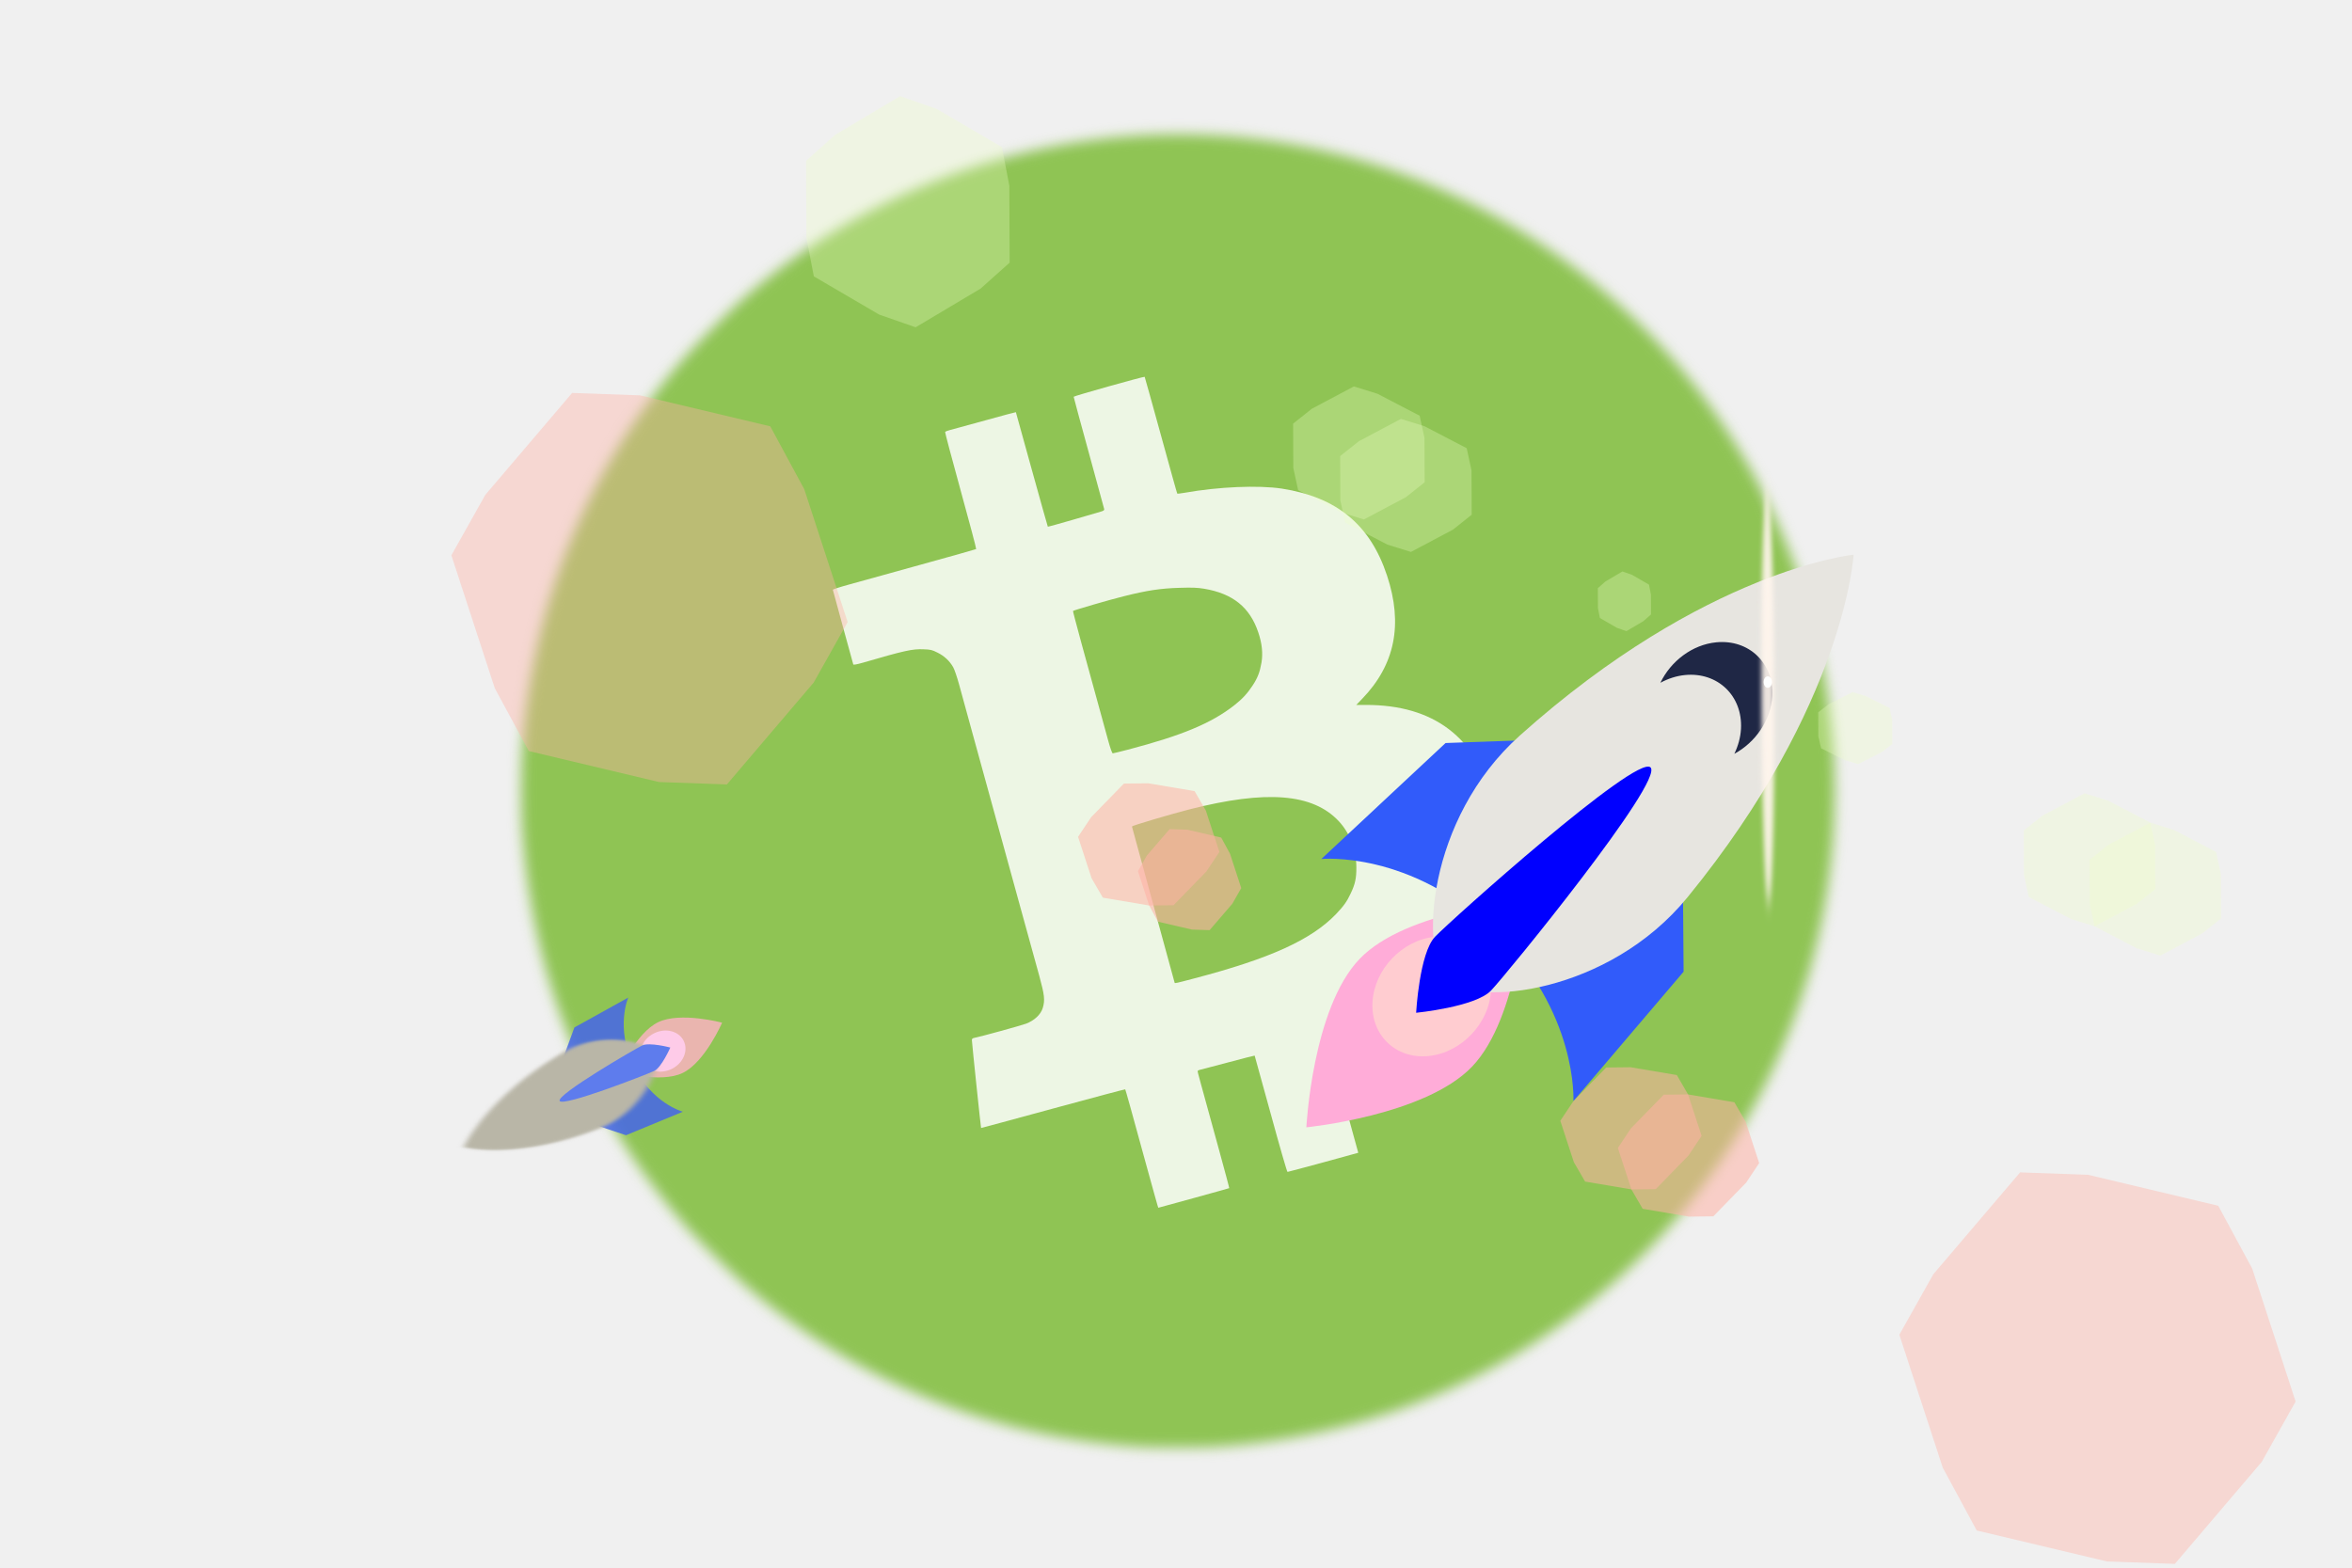
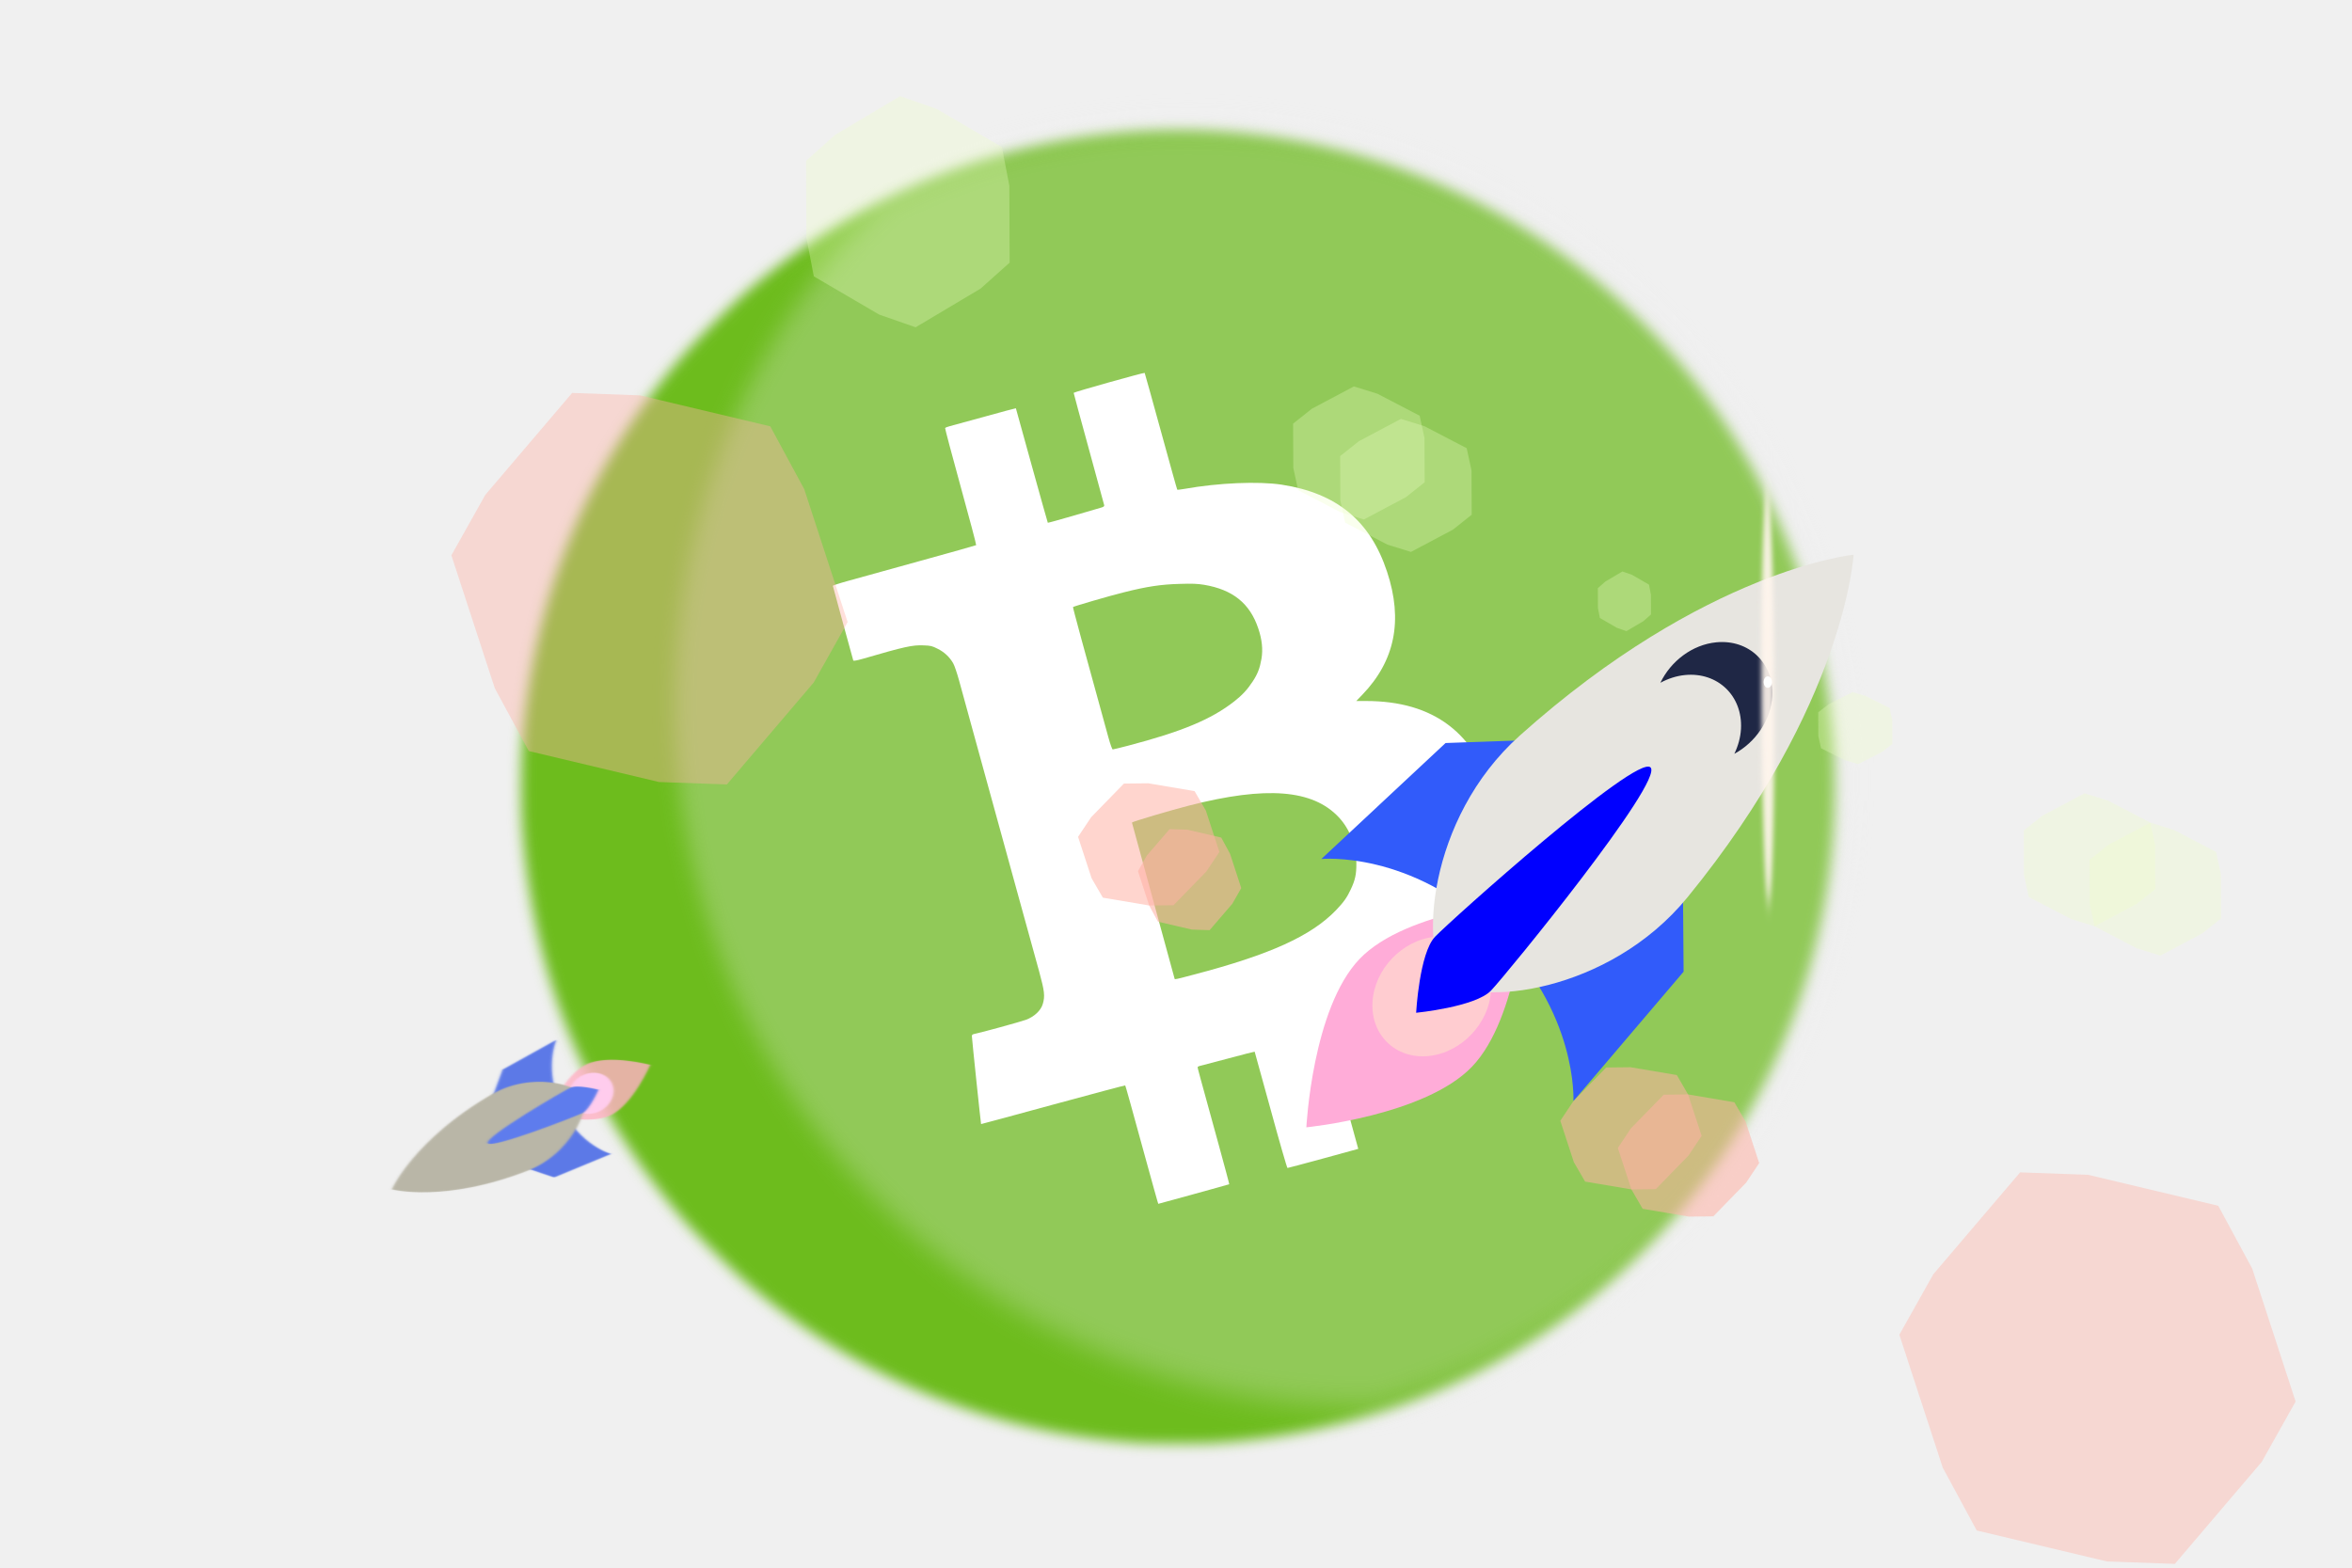
<svg xmlns="http://www.w3.org/2000/svg" height="800" width="1200" id="Layer_1" data-name="Layer 1" viewBox="0 0 1200 800" version="1.1">
  <defs id="defs4">
    <style id="style2">.cls-1{fill:#f7941d}.cls-2{fill:#fff}</style>
    <clipPath id="clipPath18">
      <path d="M 0,38 H 38 V 0 H 0 Z" id="path20" />
    </clipPath>
    <filter id="filter864" style="color-interpolation-filters:sRGB">
      <feGaussianBlur id="feGaussianBlur862" result="blur" stdDeviation="8.1 2" />
    </filter>
    <filter height="1.914" y="-0.457" width="1.121" x="-0.061" id="filter4593" style="color-interpolation-filters:sRGB">
      <feGaussianBlur id="feGaussianBlur4595" stdDeviation="0.428" />
    </filter>
    <filter height="1.177" y="-0.089" width="1.27" x="-0.135" id="filter4633" style="color-interpolation-filters:sRGB">
      <feGaussianBlur id="feGaussianBlur4635" stdDeviation="0.083" />
    </filter>
    <filter height="1.906" y="-0.453" width="1.085" x="-0.043" id="filter4669" style="color-interpolation-filters:sRGB">
      <feGaussianBlur id="feGaussianBlur4671" stdDeviation="0.493" />
    </filter>
    <filter id="filter4685" style="color-interpolation-filters:sRGB">
      <feGaussianBlur id="feGaussianBlur4683" result="blur" stdDeviation="0.01 5.6" />
    </filter>
    <filter id="filter4685-7" style="color-interpolation-filters:sRGB">
      <feGaussianBlur id="feGaussianBlur4683-5" result="blur" stdDeviation="0.01 5.6" />
    </filter>
    <filter id="filter4721" style="color-interpolation-filters:sRGB">
      <feGaussianBlur id="feGaussianBlur4719" result="blur" stdDeviation="0.01 5.6" />
    </filter>
    <filter height="1.024" y="-0.012" width="1.024" x="-0.012" id="filter4769" style="color-interpolation-filters:sRGB">
      <feGaussianBlur id="feGaussianBlur4771" stdDeviation="79.999" />
    </filter>
    <filter id="filter4685-9" style="color-interpolation-filters:sRGB">
      <feGaussianBlur id="feGaussianBlur4683-1" result="blur" stdDeviation="0.01 5.6" />
    </filter>
    <filter height="1.098" y="-0.049" width="1.056" x="-0.028" id="filter4817" style="color-interpolation-filters:sRGB">
      <feGaussianBlur id="feGaussianBlur4819" stdDeviation="0.424" />
    </filter>
    <filter id="filter4721-3" style="color-interpolation-filters:sRGB">
      <feGaussianBlur id="feGaussianBlur4719-6" result="blur" stdDeviation="0.01 5.6" />
    </filter>
+     <filter height="1.024" y="-0.012" width="1.024" x="-0.012" id="filter4769-3" style="color-interpolation-filters:sRGB">
+       <feGaussianBlur id="feGaussianBlur4771-6" stdDeviation="79.999" />
+     </filter>
+     <filter height="1.024" y="-0.012" width="1.024" x="-0.012" id="filter4769-3-3" style="color-interpolation-filters:sRGB">
+       <feGaussianBlur id="feGaussianBlur4771-6-5" stdDeviation="79.999" />
+     </filter>
+     <filter style="color-interpolation-filters:sRGB" id="filter958" x="-0.025" width="1.049" y="-0.023" height="1.047">
+       <feGaussianBlur stdDeviation="6.241" id="feGaussianBlur960" />
+     </filter>
+     <filter style="color-interpolation-filters:sRGB" id="filter1091" x="-0.065" width="1.13" y="-0.072" height="1.143">
+       <feGaussianBlur stdDeviation="0.23" id="feGaussianBlur1093" />
+     </filter>
+     <filter style="color-interpolation-filters:sRGB" id="filter1095" x="-0.029" width="1.057" y="-0.049" height="1.098">
+       <feGaussianBlur stdDeviation="0.23" id="feGaussianBlur1097" />
+     </filter>
+     <filter style="color-interpolation-filters:sRGB" id="filter1099" x="-0.027" width="1.053" y="-0.051" height="1.103">
+       <feGaussianBlur stdDeviation="0.23" id="feGaussianBlur1101" />
+     </filter>
+     <filter style="color-interpolation-filters:sRGB" id="filter1103" x="-0.021" width="1.043" y="-0.021" height="1.043">
+       <feGaussianBlur stdDeviation="0.23" id="feGaussianBlur1105" />
+     </filter>
+     <filter style="color-interpolation-filters:sRGB" id="filter1107" x="-0.015" width="1.03" y="-0.027" height="1.053">
+       <feGaussianBlur stdDeviation="0.23" id="feGaussianBlur1109" />
+     </filter>
  </defs>
-   <g transform="translate(190.322,13.66949)" id="g5204">
-     <g id="layer101" style="fill:#8dc351;fill-opacity:0.984;stroke:none;filter:url(#filter4769)" transform="matrix(0.04187991,0,0,0.04187991,75.61558,54.99331)">
-       <path style="fill:#8dc351;fill-opacity:0.984" id="path4601" d="m 7525,15989 c -349,-23 -745,-74 -1074,-139 -1411,-279 -2741,-944 -3806,-1903 -103,-94 -479,-466 -575,-572 -245,-266 -540,-648 -754,-974 -84,-128 -216,-339 -216,-346 0,-2 -17,-32 -38,-66 -48,-80 -130,-233 -220,-414 C 359,10611 82,9566 10,8445 -3,8240 -3,7750 10,7545 113,5935 655,4458 1610,3185 c 239,-319 428,-535 744,-850 286,-286 436,-420 706,-632 C 4666,442 6732,-162 8765,35 c 1734,169 3354,891 4645,2071 632,577 1156,1241 1589,2014 64,113 231,450 301,605 345,767 574,1625 659,2470 32,311 41,496 41,810 0,808 -118,1588 -356,2359 -526,1697 -1613,3186 -3064,4197 -1216,848 -2616,1332 -4135,1429 -181,11 -740,11 -920,-1 z" />
-     </g>
-     <g id="layer102" style="fill:#ffffff;fill-opacity:0.84;stroke:none" transform="matrix(0.04187991,0,0,0.04187991,75.61558,54.99331)">
-       <path style="fill:#ffffff;fill-opacity:0.84" id="path4604" d="m 7751,13046 c -6,-17 -62,-222 -127,-456 -195,-713 -262,-951 -266,-956 -3,-2 -398,103 -879,234 -481,131 -875,238 -877,237 -3,-3 -112,-1041 -112,-1071 0,-17 8,-23 33,-28 75,-14 558,-147 627,-172 101,-38 181,-113 204,-193 28,-95 21,-155 -43,-390 -33,-119 -139,-504 -236,-856 -97,-352 -239,-867 -315,-1145 -76,-278 -193,-703 -260,-945 -67,-242 -142,-514 -166,-605 -25,-91 -57,-185 -72,-210 -44,-77 -110,-138 -190,-177 -67,-34 -84,-38 -171,-41 -134,-6 -233,16 -734,162 -81,23 -120,30 -122,22 -7,-20 -247,-901 -249,-910 0,-4 87,-33 194,-62 107,-30 499,-138 870,-241 371,-102 678,-189 682,-192 4,-3 -81,-323 -188,-711 -107,-388 -192,-710 -190,-715 2,-6 28,-17 57,-24 30,-8 222,-61 428,-117 206,-57 376,-103 377,-101 1,1 88,315 193,697 106,382 194,696 196,698 2,2 137,-35 302,-83 164,-48 318,-92 343,-100 35,-10 44,-17 42,-31 -2,-11 -87,-320 -188,-689 -101,-368 -184,-674 -184,-680 0,-9 858,-250 865,-243 2,2 91,322 198,711 107,389 196,710 199,712 2,3 42,-2 89,-10 416,-74 899,-94 1184,-51 672,104 1078,440 1283,1061 196,592 97,1085 -302,1499 l -73,76 h 118 c 828,0 1344,393 1564,1190 130,470 135,910 15,1273 -41,126 -137,313 -218,427 -145,205 -419,444 -699,612 -277,166 -754,378 -1083,483 -30,10 -58,20 -62,24 -4,3 71,290 166,636 96,347 185,671 198,721 l 25,91 -426,117 c -234,64 -431,116 -436,116 -6,0 -98,-318 -204,-707 -107,-390 -195,-709 -196,-710 -1,-2 -143,35 -316,81 -173,46 -329,87 -346,91 -18,3 -33,12 -33,18 0,11 16,68 259,952 71,259 128,471 126,473 -1,1 -196,56 -433,121 l -431,118 z m 442,-2762 c 928,-243 1429,-470 1733,-785 93,-98 132,-151 179,-252 54,-113 70,-186 69,-317 0,-211 -79,-419 -214,-563 -317,-339 -883,-384 -1824,-143 -226,58 -696,197 -696,207 0,4 117,433 260,953 143,520 260,948 260,951 0,10 22,5 233,-51 z M 7391,7495 c 657,-172 1015,-321 1295,-540 97,-76 161,-145 225,-243 60,-91 87,-161 107,-277 19,-113 7,-234 -39,-369 -102,-305 -310,-473 -660,-532 -82,-13 -140,-16 -298,-11 -227,6 -400,32 -681,103 -171,42 -609,170 -618,179 -4,4 126,484 431,1588 24,87 46,147 53,147 6,0 90,-20 185,-45 z" />
-     </g>
+   <g transform="matrix(0.04187991,0,0,0.04187991,265.9376,66.6628)" style="fill:#6bbb1a;fill-opacity:0.984;stroke:none;filter:url(#filter4769)" id="layer101">
+     <path d="m 7525,15989 c -349,-23 -745,-74 -1074,-139 -1411,-279 -2741,-944 -3806,-1903 -103,-94 -479,-466 -575,-572 -245,-266 -540,-648 -754,-974 -84,-128 -216,-339 -216,-346 0,-2 -17,-32 -38,-66 -48,-80 -130,-233 -220,-414 C 359,10611 82,9566 10,8445 -3,8240 -3,7750 10,7545 113,5935 655,4458 1610,3185 c 239,-319 428,-535 744,-850 286,-286 436,-420 706,-632 C 4666,442 6732,-162 8765,35 c 1734,169 3354,891 4645,2071 632,577 1156,1241 1589,2014 64,113 231,450 301,605 345,767 574,1625 659,2470 32,311 41,496 41,810 0,808 -118,1588 -356,2359 -526,1697 -1613,3186 -3064,4197 -1216,848 -2616,1332 -4135,1429 -181,11 -740,11 -920,-1 z" id="path4601" style="fill:#6bbb1a;fill-opacity:0.984" />
+   </g>
+   <path transform="matrix(-0.9899211,-0.1745341,0.1696196,-0.9800044,937.5828,856.2729)" id="path4601-5" d="m 318.201,89.775 c -21.239,0.011 -42.407,2.003 -63.217,5.881 -21.606,10.39 -42.143,23.107 -61.141,38.024 -11.308,8.879 -17.589,14.491 -29.566,26.469 -13.234,13.192 -21.149,22.238 -31.158,35.598 -39.995,53.313 -62.694,115.169 -67.008,182.596 -0.544,8.585 -0.544,29.108 0,37.693 3.015,46.947 14.616,90.712 34.844,131.084 3.769,7.58 7.203,13.988 9.213,17.338 0.879,1.424 1.592,2.68 1.592,2.764 0,0.293 5.529,9.13 9.047,14.49 8.962,13.653 21.316,29.651 31.576,40.791 4.02,4.439 19.768,20.018 24.082,23.955 44.602,40.163 100.302,68.015 159.395,79.699 13.778,2.722 30.362,4.857 44.979,5.82 7.538,0.503 30.949,0.502 38.529,0.041 63.616,-4.062 122.248,-24.332 173.174,-59.846 3.467,-2.416 6.878,-4.905 10.244,-7.449 23.184,-32.276 41.195,-68.492 52.904,-107.1 10.511,-34.799 15.723,-70.004 15.723,-106.473 0,-14.172 -0.397,-22.522 -1.811,-36.559 -3.754,-38.139 -13.867,-76.864 -29.104,-111.482 -3.091,-6.996 -10.467,-22.206 -13.293,-27.307 C 608.083,240.913 584.942,210.945 557.031,184.902 500.017,131.643 428.474,99.055 351.897,91.427 c -11.223,-1.111 -22.47,-1.658 -33.695,-1.652 z" style="fill:#ececec;fill-opacity:0.287;stroke:none;stroke-width:0.042;filter:url(#filter958)" />
+   <g transform="matrix(0.04187991,0,0,0.04187991,265.9376,66.6628)" style="fill:#ffffff;fill-opacity:1;stroke:none" id="layer102">
+     <path d="m 7751,13046 c -6,-17 -62,-222 -127,-456 -195,-713 -262,-951 -266,-956 -3,-2 -398,103 -879,234 -481,131 -875,238 -877,237 -3,-3 -112,-1041 -112,-1071 0,-17 8,-23 33,-28 75,-14 558,-147 627,-172 101,-38 181,-113 204,-193 28,-95 21,-155 -43,-390 -33,-119 -139,-504 -236,-856 -97,-352 -239,-867 -315,-1145 -76,-278 -193,-703 -260,-945 -67,-242 -142,-514 -166,-605 -25,-91 -57,-185 -72,-210 -44,-77 -110,-138 -190,-177 -67,-34 -84,-38 -171,-41 -134,-6 -233,16 -734,162 -81,23 -120,30 -122,22 -7,-20 -247,-901 -249,-910 0,-4 87,-33 194,-62 107,-30 499,-138 870,-241 371,-102 678,-189 682,-192 4,-3 -81,-323 -188,-711 -107,-388 -192,-710 -190,-715 2,-6 28,-17 57,-24 30,-8 222,-61 428,-117 206,-57 376,-103 377,-101 1,1 88,315 193,697 106,382 194,696 196,698 2,2 137,-35 302,-83 164,-48 318,-92 343,-100 35,-10 44,-17 42,-31 -2,-11 -87,-320 -188,-689 -101,-368 -184,-674 -184,-680 0,-9 858,-250 865,-243 2,2 91,322 198,711 107,389 196,710 199,712 2,3 42,-2 89,-10 416,-74 899,-94 1184,-51 672,104 1078,440 1283,1061 196,592 97,1085 -302,1499 l -73,76 h 118 c 828,0 1344,393 1564,1190 130,470 135,910 15,1273 -41,126 -137,313 -218,427 -145,205 -419,444 -699,612 -277,166 -754,378 -1083,483 -30,10 -58,20 -62,24 -4,3 71,290 166,636 96,347 185,671 198,721 l 25,91 -426,117 c -234,64 -431,116 -436,116 -6,0 -98,-318 -204,-707 -107,-390 -195,-709 -196,-710 -1,-2 -143,35 -316,81 -173,46 -329,87 -346,91 -18,3 -33,12 -33,18 0,11 16,68 259,952 71,259 128,471 126,473 -1,1 -196,56 -433,121 l -431,118 z m 442,-2762 c 928,-243 1429,-470 1733,-785 93,-98 132,-151 179,-252 54,-113 70,-186 69,-317 0,-211 -79,-419 -214,-563 -317,-339 -883,-384 -1824,-143 -226,58 -696,197 -696,207 0,4 117,433 260,953 143,520 260,948 260,951 0,10 22,5 233,-51 z M 7391,7495 c 657,-172 1015,-321 1295,-540 97,-76 161,-145 225,-243 60,-91 87,-161 107,-277 19,-113 7,-234 -39,-369 -102,-305 -310,-473 -660,-532 -82,-13 -140,-16 -298,-11 -227,6 -400,32 -681,103 -171,42 -609,170 -618,179 -4,4 126,484 431,1588 24,87 46,147 53,147 6,0 90,-20 185,-45 z" id="path4604" style="fill:#ffffff;fill-opacity:1" />
  </g>
  <g transform="matrix(7.477803,-1.324785,-0.1761457,-7.615325,449.708,579.8557)" id="g14">
    <g id="g1776" transform="matrix(1.008872,-0.0780505,0.07852635,0.9851307,22.22222,1.610103)">
      <g id="g22" transform="translate(7.068828,12.43185)">
        <path style="fill:#315bfa;fill-opacity:1;fill-rule:nonzero;stroke:none" id="path24" d="m 0,0 8,7 16,-1 1,-16 -7,-8 c 0,0 0,5.999 -6,12 C 5.999,0.001 0,0 0,0" />
      </g>
      <g id="g26" transform="translate(7.041028,-5.568152)">
        <path style="fill:#ffacd8;fill-opacity:1;fill-rule:nonzero;stroke:none" id="path28" d="m 0,0 c 0,0 -0.036,7.979 2.985,11 3.021,3.021 11.042,2.813 11.042,2.813 C 14.027,13.813 14.026,6 11.026,3 8.026,0 0,0 0,0" />
      </g>
      <g id="g30" transform="translate(11.06733,2.431848)">
        <path style="fill:#ffccd0;fill-opacity:1;fill-rule:nonzero;stroke:none" id="path32" d="M 0,0 C 0,2.209 1.791,4 4,4 6.209,4 8,2.209 8,0 8,-2.209 6.209,-4 4,-4 1.791,-4 0,-2.209 0,0" />
      </g>
      <g id="g34" transform="translate(42.06733,29.43235)" style="fill:#e7e5e0;fill-opacity:1">
        <path style="fill:#e7e5e0;fill-opacity:1;fill-rule:nonzero;stroke:none" id="path36" d="m 0,0 c 0,0 -10,0 -22,-10 -6,-5 -6,-14 -4,-16 2,-2 11,-2 16,4 C 0,-10 0,0 0,0" />
      </g>
      <g style="fill:#010a2e;fill-opacity:0.866" id="g38" transform="translate(33.06733,24.43235)">
        <path style="fill:#010a2e;fill-opacity:0.866;fill-rule:nonzero;stroke:none" id="path40" d="M 0,0 C -1.623,0 -3.013,-0.971 -3.641,-2.36 -3.139,-2.133 -2.586,-2 -2,-2 0.209,-2 2,-3.791 2,-6 2,-6.586 1.867,-7.139 1.641,-7.64 3.029,-7.013 4,-5.623 4,-4 4,-1.791 2.209,0 0,0" />
      </g>
      <g id="g42" transform="translate(14.06833,1.431848)">
        <path style="fill:#0000ff;fill-opacity:1;fill-rule:nonzero;stroke:none" id="path44" d="M 0,0 C 0,0 0,4 1,5 2,6 14.001,15.999 15,15 15.999,14.001 5.999,2 4.999,1 3.999,0 0,0 0,0" />
      </g>
    </g>
    <g id="g1776-3" transform="matrix(-0.3515865,0.1544754,-0.1554172,-0.3045978,-38.75773,18.34405)">
-       <g id="g22-6" transform="translate(-75.80856,8.690731)">
+       <g id="g22-6" transform="translate(-66.64383,19.7964)" style="filter:url(#filter1103)">
        <path style="fill:#4667e5;fill-opacity:0.871;fill-rule:nonzero;stroke:none" id="path24-7" d="m 0,0 8,7 16,-1 1,-16 -7,-8 c 0,0 0,5.999 -6,12 C 5.999,0.001 0,0 0,0" />
      </g>
-       <g id="g26-5" transform="translate(-75.83636,-9.309269)">
+       <g id="g26-5" transform="translate(-66.67163,1.796398)" style="filter:url(#filter1095)">
        <path style="fill:#ffb2c5;fill-opacity:0.809;fill-rule:nonzero;stroke:none" id="path28-3" d="m 0,0 c 0,0 -0.036,7.979 2.985,11 3.021,3.021 11.042,2.813 11.042,2.813 C 14.027,13.813 14.026,6 11.026,3 8.026,0 0,0 0,0" />
      </g>
-       <path d="m -71.81,-1.309 c 0,2.209 1.791,4 4,4 2.209,0 4,-1.791 4,-4 0,-2.209 -1.791,-4 -4,-4 -2.209,0 -4,1.791 -4,4" id="path32-6" style="fill:#ffcced;fill-opacity:0.928;fill-rule:nonzero;stroke:none" />
+       <path d="m -62.645,9.796 c 0,2.209 1.791,4 4,4 2.209,0 4,-1.791 4,-4 0,-2.209 -1.791,-4 -4,-4 -2.209,0 -4,1.791 -4,4" id="path32-6" style="fill:#ffcced;fill-opacity:1;fill-rule:nonzero;stroke:none;filter:url(#filter1091)" />
      <ellipse style="fill:#fff5ed;fill-opacity:0.915;stroke-width:0.214;filter:url(#filter4593)" id="path845" cx="192.736" cy="-73.452" transform="matrix(-1.862541,4.422151,0.951123,0.3320869,197.8975,-946.8655)" rx="8.486" ry="1.125" />
      <ellipse style="fill:#ffffff;fill-opacity:1;stroke-width:0.063;filter:url(#filter4633)" id="path845-6" cx="193.573" cy="-73.403" rx="0.739" ry="1.125" transform="matrix(-0.9626206,-0.2708534,-0.385128,0.9228632,-71.81006,-1.309269)" />
      <path style="fill:#ffb2a5;fill-opacity:0.396" id="path4731" d="M 165.28,195.331 142.911,214.879 92.793,244.085 64.679,234.488 14.327,205.687 8.581,176.541 8.347,118.534 30.716,98.985 80.834,69.779 l 28.114,9.597 50.352,28.801 5.745,29.146 z" transform="matrix(-0.3192389,-0.2306545,-0.3001935,0.3790415,44.2153,-123.7382)" />
      <path style="fill:#ffb2a5;fill-opacity:0.542" id="path4731-5" d="M 156.932,125.551 134.564,145.1 84.445,174.306 56.331,164.708 5.979,135.907 0.234,106.761 -5.3523081e-8,48.754 22.369,29.206 72.487,2.8037081e-6 100.601,9.597 l 50.352,28.801 5.745,29.146 z" transform="matrix(-0.1162543,-0.08399534,-0.09360301,0.1181885,-222.7516,-37.87557)" />
      <path style="fill:#ffb2a5;fill-opacity:0.575" id="path4731-5-6" d="M 156.932,125.551 134.564,145.1 84.445,174.306 56.331,164.708 5.979,135.907 0.234,106.761 -5.3523081e-8,48.754 22.369,29.206 72.487,2.8037081e-6 100.601,9.597 l 50.352,28.801 5.745,29.146 z" transform="matrix(-0.08334881,-0.06022067,-0.0774783,0.09782852,-132.1078,-61.5889)" />
-       <g id="g34-2" transform="translate(-40.81006,25.69123)" style="fill:#b9b6a7;fill-opacity:1;filter:url(#filter4817)">
+       <g id="g34-2" transform="translate(-31.64533,36.7969)" style="fill:#b9b6a7;fill-opacity:1;filter:url(#filter1107)">
        <path style="fill:#b9b6a7;fill-opacity:1;fill-rule:nonzero;stroke:none" id="path36-9" d="m 0,0 c 0,0 -10,0 -22,-10 -6,-5 -6,-14 -4,-16 2,-2 11,-2 16,4 C 0,-10 0,0 0,0" />
      </g>
-       <g id="g42-7" transform="translate(-68.80906,-2.309269)">
+       <g id="g42-7" transform="translate(-59.64433,8.796398)" style="filter:url(#filter1099)">
        <path style="fill:#5e7ced;fill-opacity:1;fill-rule:nonzero;stroke:none" id="path44-0" d="M 0,0 C 0,0 0,4 1,5 2,6 14.001,15.999 15,15 15.999,14.001 5.999,2 4.999,1 3.999,0 0,0 0,0" />
      </g>
      <path style="fill:#efffc8;fill-opacity:0.297" id="path4731-7" d="M 165.28,195.331 142.911,214.879 92.793,244.085 64.679,234.488 14.327,205.687 8.581,176.541 8.347,118.534 30.716,98.985 80.834,69.779 l 28.114,9.597 50.352,28.801 5.745,29.146 z" transform="matrix(-0.2229643,-0.06273564,-0.100086,0.2398312,-11.50563,-197.1319)" />
      <path style="fill:#efffc8;fill-opacity:0.297" id="path4731-5-0" d="M 156.932,125.551 134.564,145.1 84.445,174.306 56.331,164.708 5.979,135.907 0.234,106.761 -5.3523081e-8,48.754 22.369,29.206 72.487,2.8037081e-6 100.601,9.597 l 50.352,28.801 5.745,29.146 z" transform="matrix(-0.08119485,-0.02284587,-0.03120771,0.0747815,-239.3022,-122.1091)" />
      <path style="fill:#efffc8;fill-opacity:0.297" id="path4731-5-6-9" d="M 156.932,125.551 134.564,145.1 84.445,174.306 56.331,164.708 5.979,135.907 0.234,106.761 -5.3523081e-8,48.754 22.369,29.206 72.487,2.8037081e-6 100.601,9.597 l 50.352,28.801 5.745,29.146 z" transform="matrix(-0.05821286,-0.0163794,-0.02583165,0.06189912,-192.3186,-133.2569)" />
      <path style="fill:#ffb2a5;fill-opacity:0.396" id="path4731-6" d="M 165.28,195.331 142.911,214.879 92.793,244.085 64.679,234.488 14.327,205.687 8.581,176.541 8.347,118.534 30.716,98.985 80.834,69.779 l 28.114,9.597 50.352,28.801 5.745,29.146 z" transform="matrix(-0.3192389,-0.2306545,-0.3001935,0.3790415,-263.4932,-52.82515)" />
      <path style="fill:#efffc8;fill-opacity:0.297" id="path4731-7-2" d="M 165.28,195.331 142.911,214.879 92.793,244.085 64.679,234.488 14.327,205.687 8.581,176.541 8.347,118.534 30.716,98.985 80.834,69.779 l 28.114,9.597 50.352,28.801 5.745,29.146 z" transform="matrix(-0.1441146,-0.04054964,-0.05759507,0.1380122,-120.7501,-161.2718)" />
      <path style="fill:#efffc8;fill-opacity:0.297" id="path4731-7-2-6" d="M 165.28,195.331 142.911,214.879 92.793,244.085 64.679,234.488 14.327,205.687 8.581,176.541 8.347,118.534 30.716,98.985 80.834,69.779 l 28.114,9.597 50.352,28.801 5.745,29.146 z" transform="matrix(-0.1441146,-0.04054964,-0.05759507,0.1380122,-131.2848,-157.6752)" />
      <path style="fill:#efffc8;fill-opacity:0.297" id="path4731-7-2-1" d="M 165.28,195.331 142.911,214.879 92.793,244.085 64.679,234.488 14.327,205.687 8.581,176.541 8.347,118.534 30.716,98.985 80.834,69.779 l 28.114,9.597 50.352,28.801 5.745,29.146 z" transform="matrix(-0.1441146,-0.04054964,-0.05759507,0.1380122,-277.0439,-123.0367)" />
      <path style="fill:#efffc8;fill-opacity:0.297" id="path4731-7-2-8" d="M 165.28,195.331 142.911,214.879 92.793,244.085 64.679,234.488 14.327,205.687 8.581,176.541 8.347,118.534 30.716,98.985 80.834,69.779 l 28.114,9.597 50.352,28.801 5.745,29.146 z" transform="matrix(-0.1441146,-0.04054964,-0.05759507,0.1380122,-290.5635,-120.9191)" />
      <path style="fill:#ffb2a5;fill-opacity:0.542" id="path4731-5-7" d="M 156.932,125.551 134.564,145.1 84.445,174.306 56.331,164.708 5.979,135.907 0.234,106.761 -5.3523081e-8,48.754 22.369,29.206 72.487,2.8037081e-6 100.601,9.597 l 50.352,28.801 5.745,29.146 z" transform="matrix(-0.1162543,-0.08399534,-0.09360301,0.1181885,-234.6972,-35.73885)" />
      <path style="fill:#ffb2a5;fill-opacity:0.542" id="path4731-5-9" d="M 156.932,125.551 134.564,145.1 84.445,174.306 56.331,164.708 5.979,135.907 0.234,106.761 -5.3523081e-8,48.754 22.369,29.206 72.487,2.8037081e-6 100.601,9.597 l 50.352,28.801 5.745,29.146 z" transform="matrix(-0.1162543,-0.08399534,-0.09360301,0.1181885,-118.433,-65.89371)" />
    </g>
  </g>
</svg>
